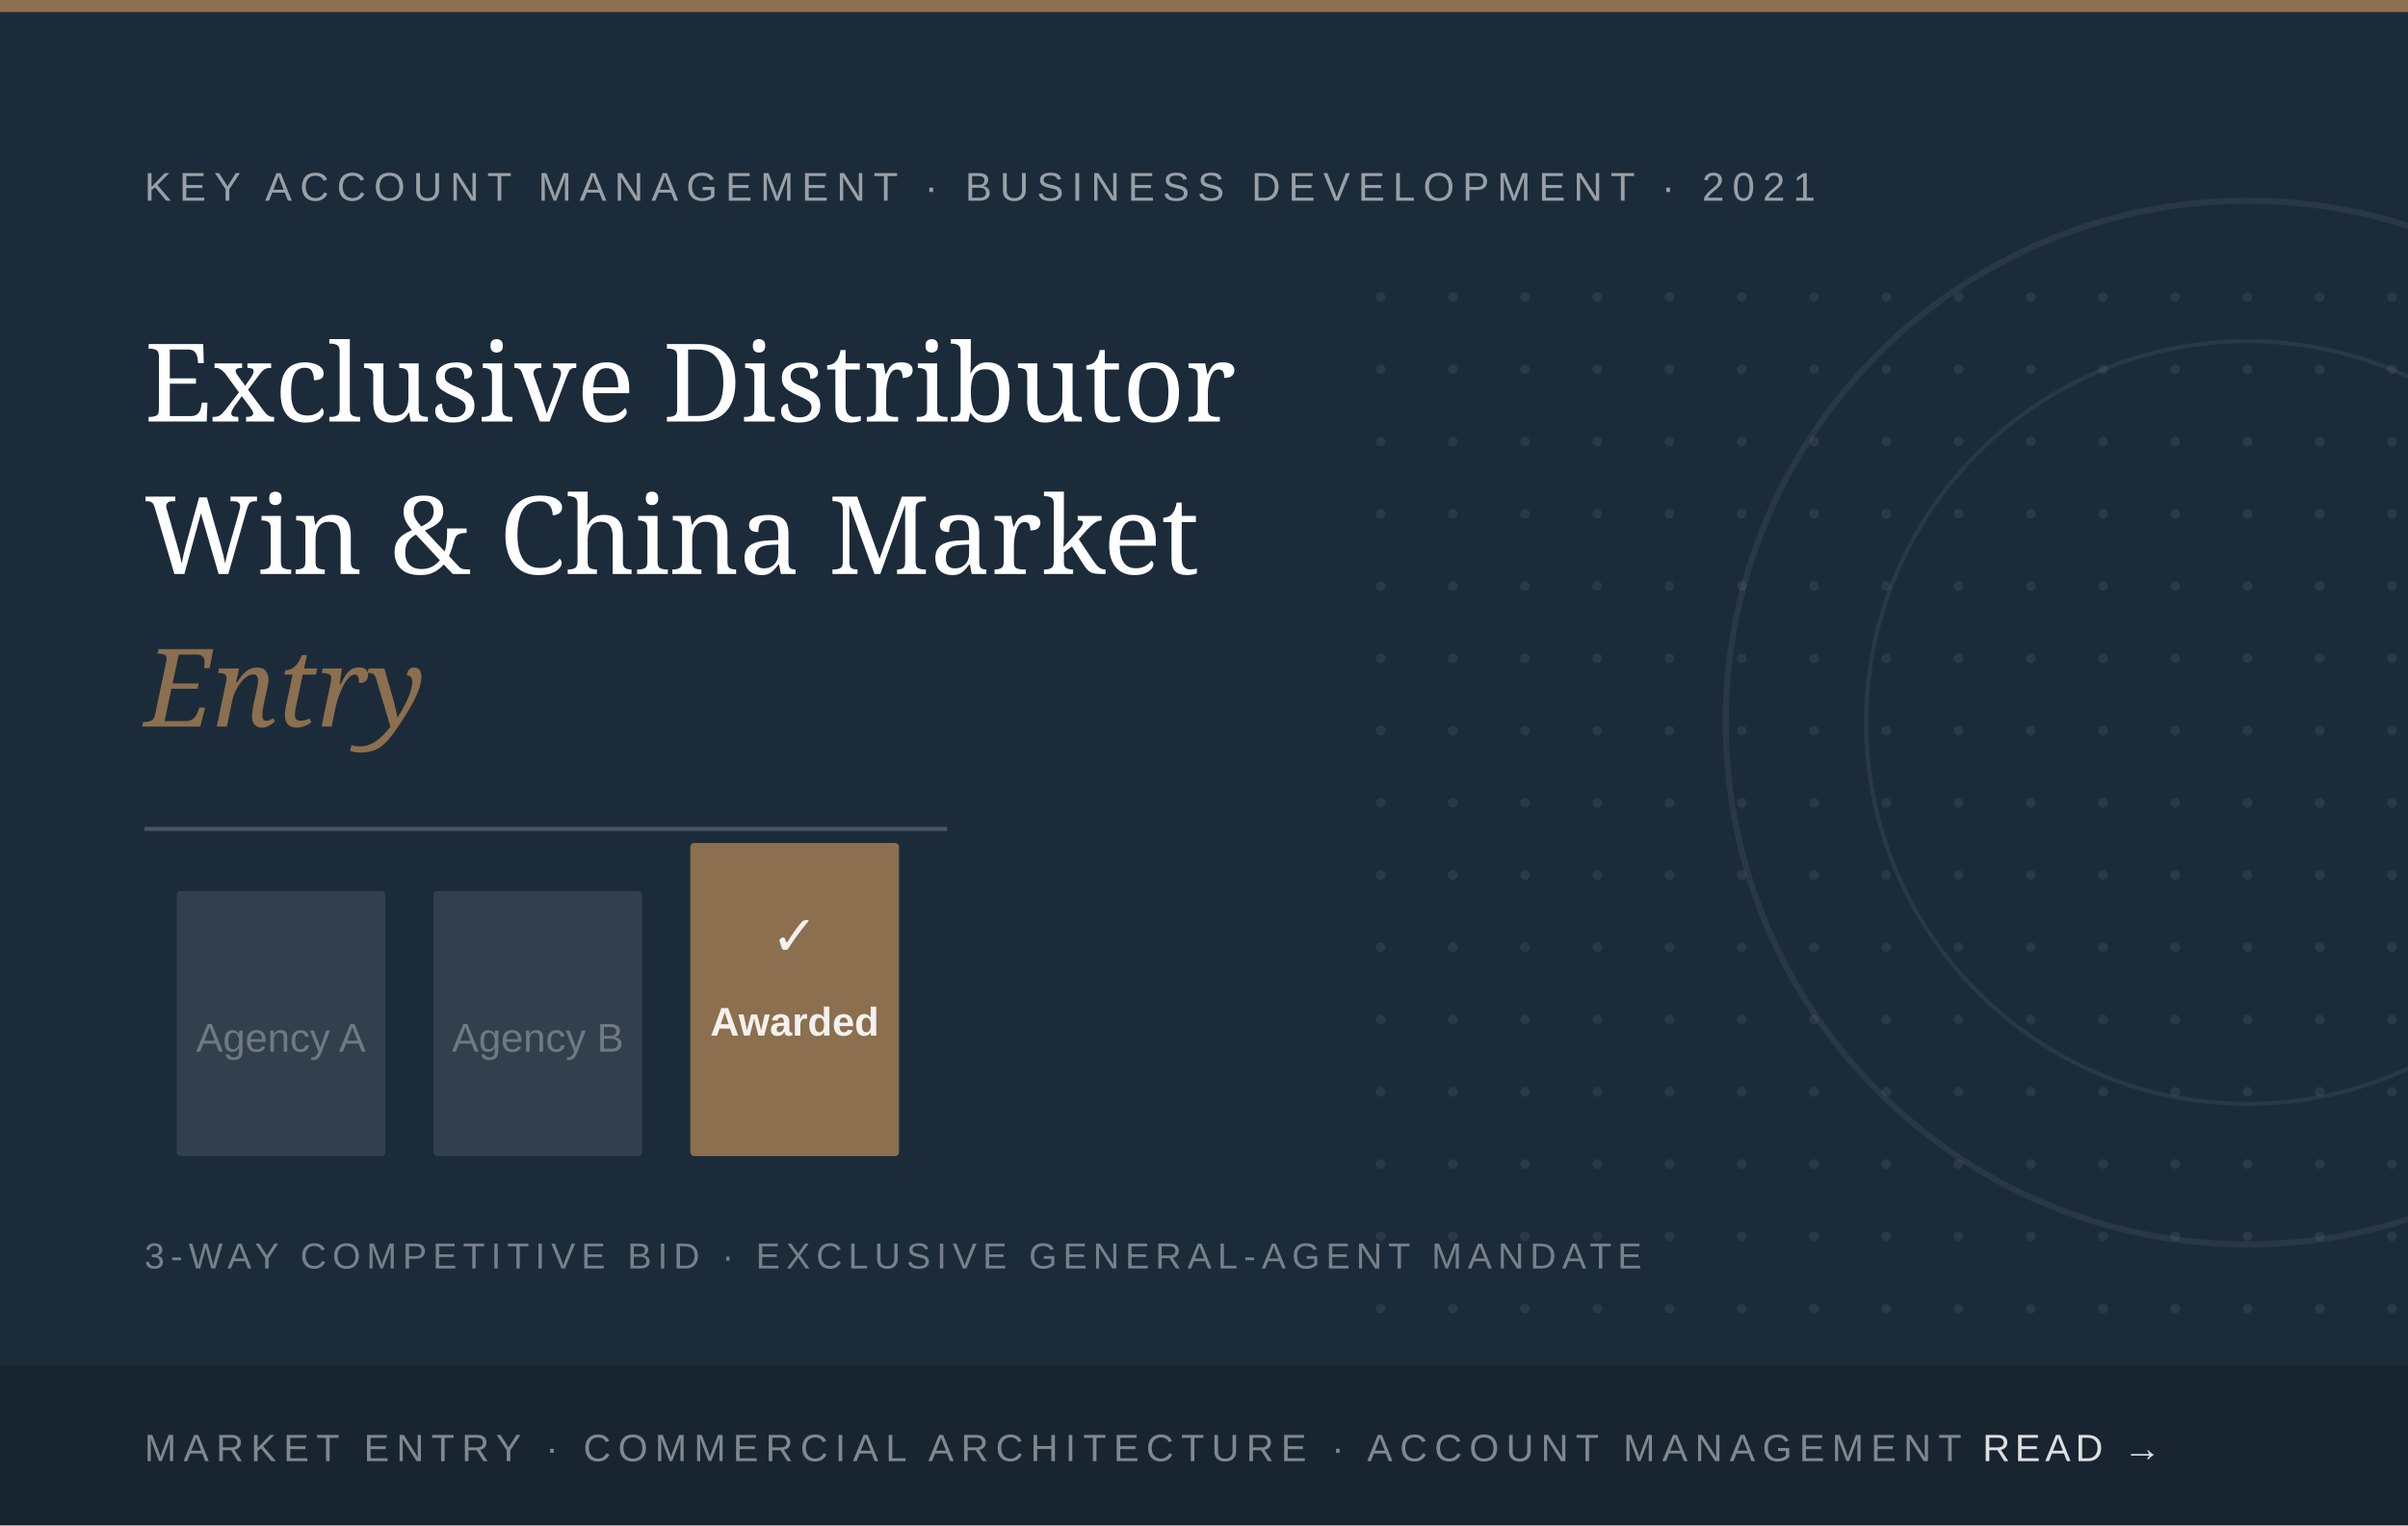
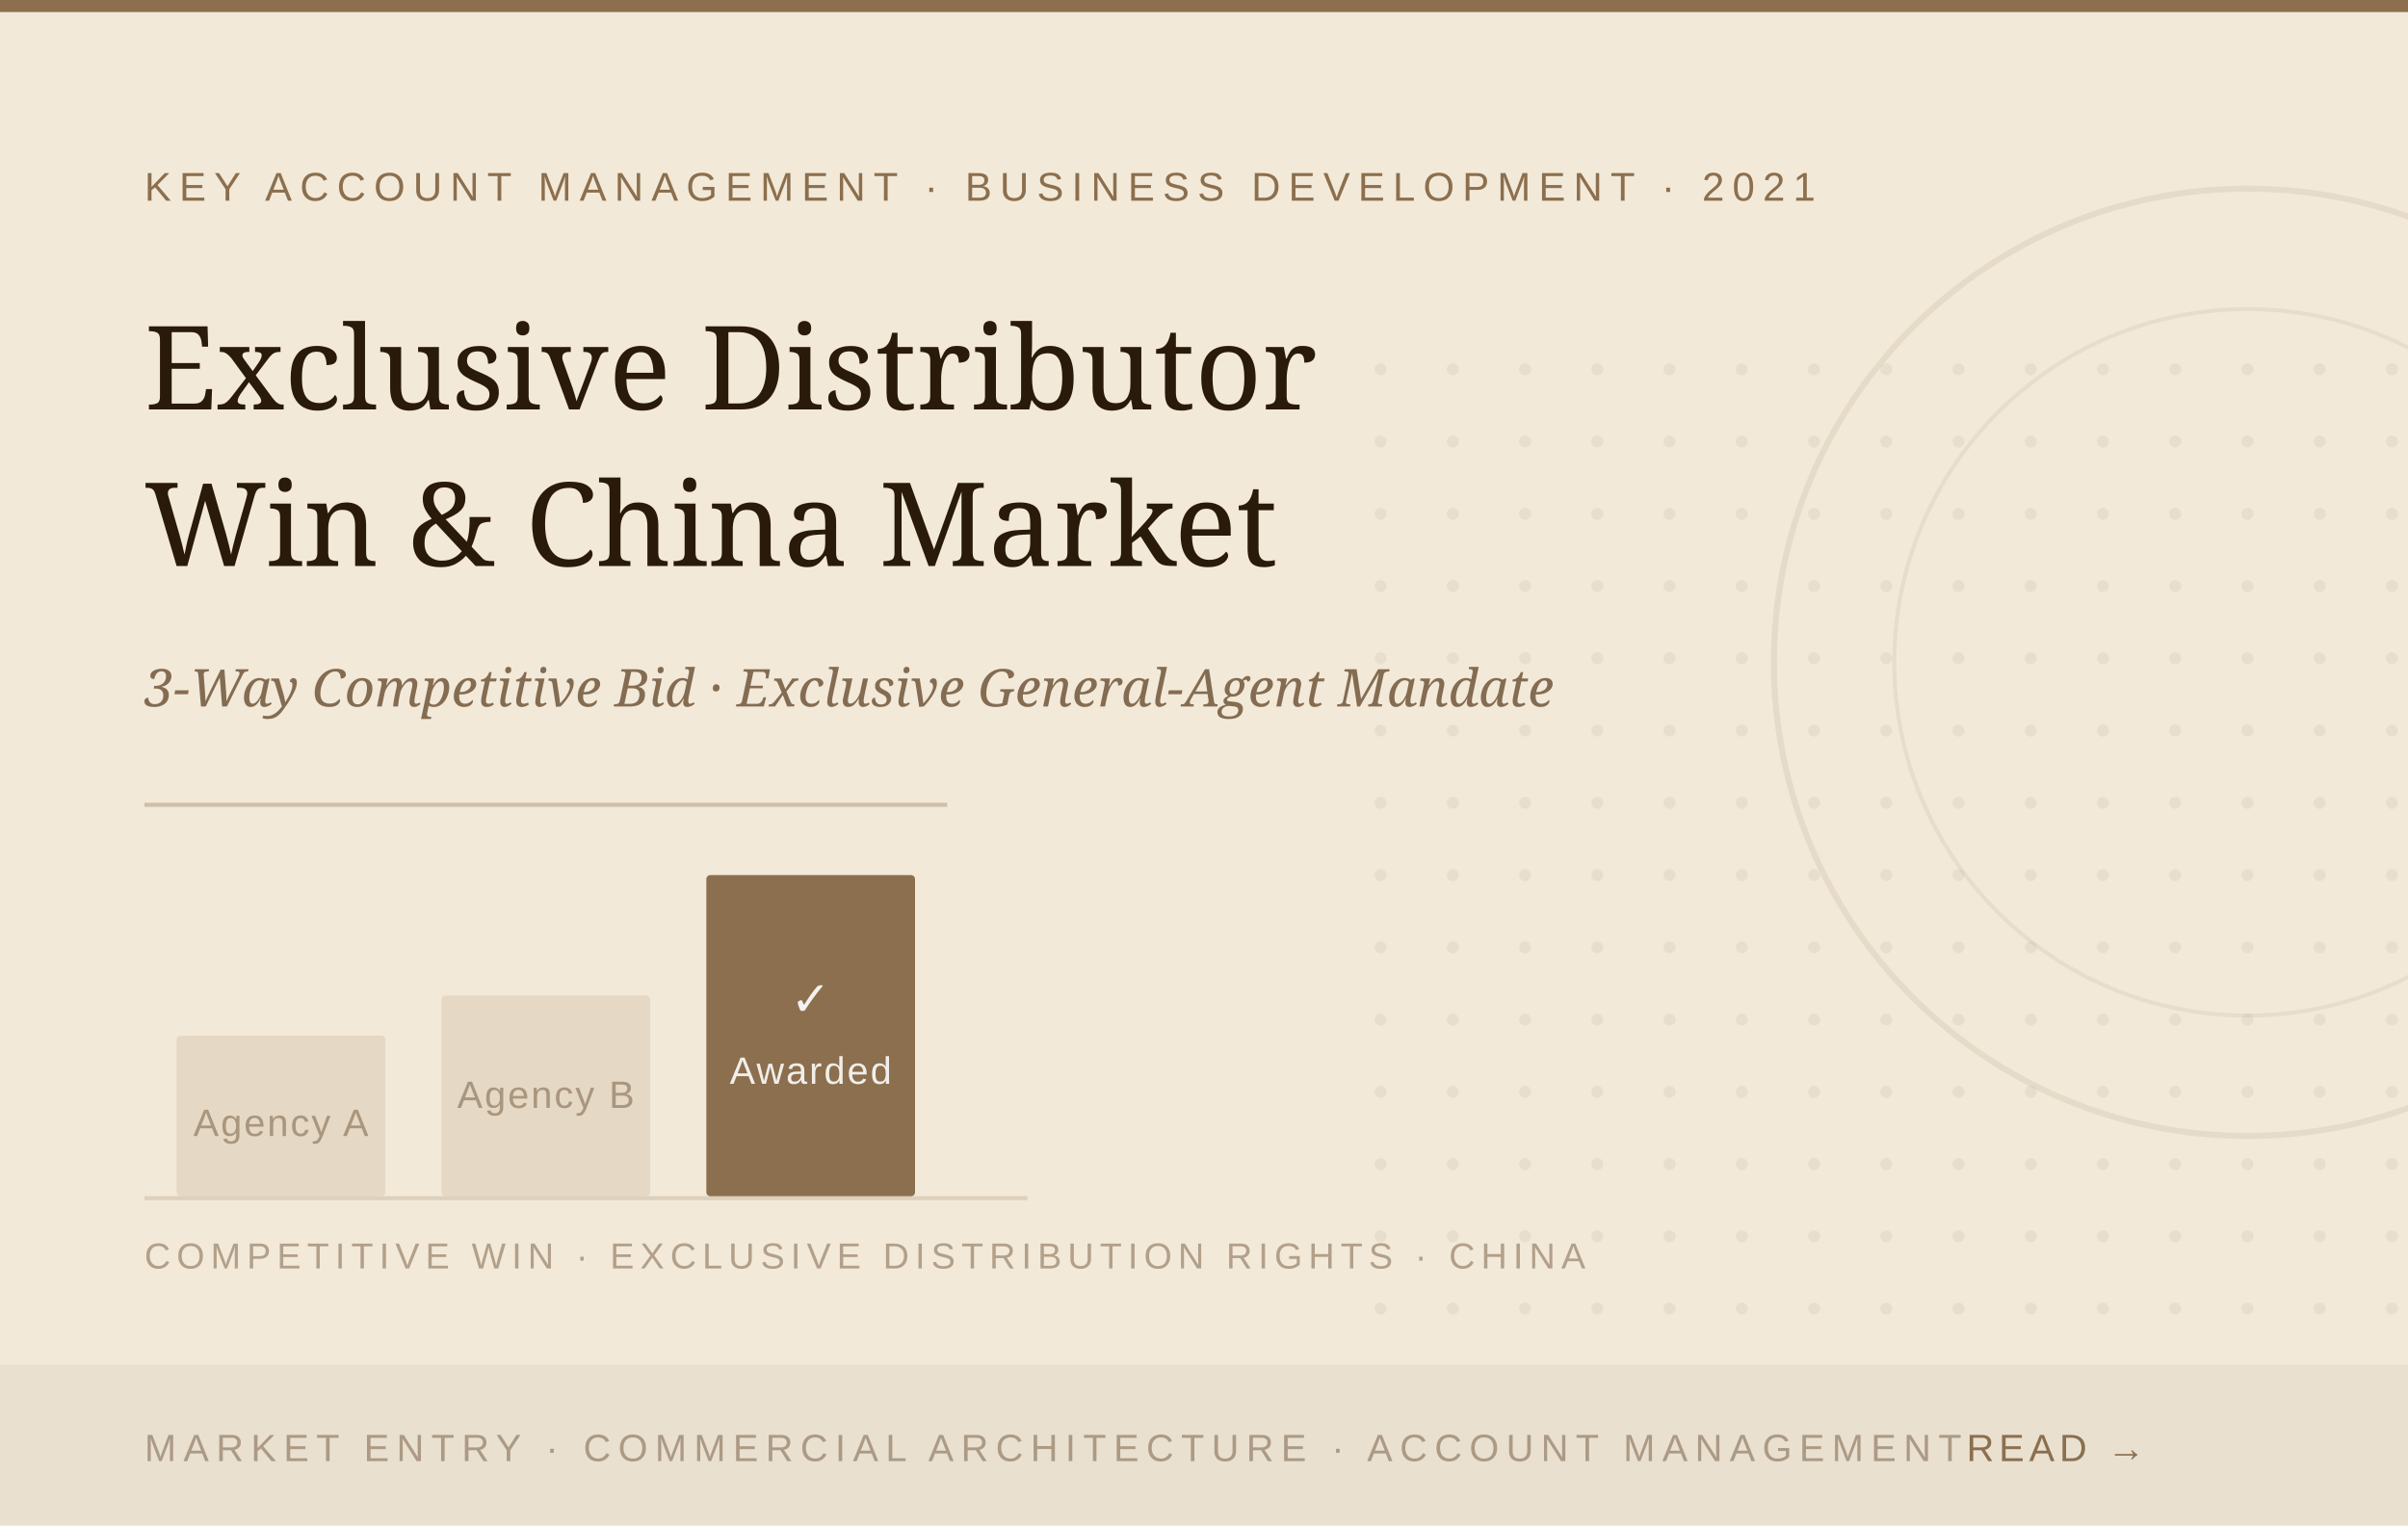
<svg xmlns="http://www.w3.org/2000/svg" viewBox="0 0 600 380" width="600" height="380">
  <defs>
    <pattern id="dots-k" x="0" y="0" width="18" height="18" patternUnits="userSpaceOnUse">
-       <circle cx="2" cy="2" r="1.2" fill="rgba(255,255,255,0.07)" />
+       <circle cx="2" cy="2" r="1.5" fill="rgba(0,0,0,0.05)" />
    </pattern>
    <clipPath id="clip-k">
      <rect x="330" y="40" width="270" height="300" />
    </clipPath>
  </defs>
-   <rect width="600" height="380" fill="#1c2b3a" />
-   <rect x="330" y="60" width="270" height="270" fill="url(#dots-k)" />
-   <circle cx="560" cy="180" r="130" fill="none" stroke="rgba(255,255,255,0.06)" stroke-width="1.5" clip-path="url(#clip-k)" />
-   <circle cx="560" cy="180" r="95" fill="none" stroke="rgba(255,255,255,0.06)" stroke-width="1" clip-path="url(#clip-k)" />
+   <rect width="600" height="380" fill="#F3E9D8" />
+   <rect x="330" y="80" width="270" height="260" fill="url(#dots-k)" />
+   <circle cx="560" cy="165" r="118" fill="none" stroke="rgba(139,111,78,0.12)" stroke-width="1.5" clip-path="url(#clip-k)" />
+   <circle cx="560" cy="165" r="88" fill="none" stroke="rgba(139,111,78,0.10)" stroke-width="1" clip-path="url(#clip-k)" />
  <rect x="0" y="0" width="600" height="3" fill="#8B6F4E" />
-   <text x="36" y="50" font-size="10" fill="rgba(255,255,255,0.55)" font-family="Arial,sans-serif" letter-spacing="2">KEY ACCOUNT MANAGEMENT · BUSINESS DEVELOPMENT · 2021</text>
-   <text x="36" y="105" font-size="27" font-weight="400" fill="#ffffff" font-family="Georgia,serif">Exclusive Distributor</text>
-   <text x="36" y="143" font-size="27" font-weight="400" fill="#ffffff" font-family="Georgia,serif">Win &amp; China Market</text>
-   <text x="36" y="181" font-size="27" font-weight="400" fill="#8B6F4E" font-family="Georgia,serif" font-style="italic">Entry</text>
-   <rect x="36" y="206" width="200" height="1" fill="rgba(255,255,255,0.2)" />
-   <rect x="44" y="222" width="52" height="66" fill="rgba(255,255,255,0.1)" rx="1" />
-   <text x="70" y="262" font-size="10" fill="rgba(255,255,255,0.3)" font-family="Arial,sans-serif" text-anchor="middle">Agency A</text>
-   <rect x="108" y="222" width="52" height="66" fill="rgba(255,255,255,0.1)" rx="1" />
-   <text x="134" y="262" font-size="10" fill="rgba(255,255,255,0.3)" font-family="Arial,sans-serif" text-anchor="middle">Agency B</text>
-   <rect x="172" y="210" width="52" height="78" fill="#8B6F4E" rx="1" />
-   <text x="198" y="258" font-size="10" fill="rgba(255,255,255,0.9)" font-family="Arial,sans-serif" text-anchor="middle" font-weight="bold">Awarded</text>
-   <text x="198" y="238" font-size="14" fill="rgba(255,255,255,0.9)" font-family="Arial,sans-serif" text-anchor="middle">✓</text>
-   <text x="36" y="316" font-size="9" fill="rgba(255,255,255,0.4)" font-family="Arial,sans-serif" letter-spacing="1.5">3-WAY COMPETITIVE BID · EXCLUSIVE GENERAL-AGENT MANDATE</text>
-   <rect x="0" y="340" width="600" height="40" fill="rgba(0,0,0,0.15)" />
-   <text x="36" y="364" font-size="9.5" fill="rgba(255,255,255,0.45)" font-family="Arial,sans-serif" letter-spacing="1.8">MARKET ENTRY · COMMERCIAL ARCHITECTURE · ACCOUNT MANAGEMENT</text>
-   <text x="494" y="364" font-size="9.5" fill="rgba(255,255,255,0.85)" font-family="Arial,sans-serif" letter-spacing="1.2">READ →</text>
+   <text x="36" y="50" font-size="10" fill="#8B6F4E" font-family="Arial,sans-serif" letter-spacing="2">KEY ACCOUNT MANAGEMENT · BUSINESS DEVELOPMENT · 2021</text>
+   <text x="36" y="102" font-size="29" font-weight="400" fill="#2a1a0a" font-family="Georgia,serif">Exclusive Distributor</text>
+   <text x="36" y="141" font-size="29" font-weight="400" fill="#2a1a0a" font-family="Georgia,serif">Win &amp; China Market</text>
+   <text x="36" y="176" font-size="13" fill="rgba(80,50,20,0.68)" font-family="Georgia,serif" font-style="italic">3-Way Competitive Bid · Exclusive General-Agent Mandate</text>
+   <rect x="36" y="200" width="200" height="1" fill="rgba(139,111,78,0.35)" />
+   <rect x="36" y="298" width="220" height="1" fill="rgba(139,111,78,0.2)" />
+   <rect x="44" y="258" width="52" height="40" fill="rgba(139,111,78,0.14)" rx="1" />
+   <text x="70" y="283" font-size="9.5" fill="rgba(80,50,20,0.4)" font-family="Arial,sans-serif" text-anchor="middle" letter-spacing="0.5">Agency A</text>
+   <rect x="110" y="248" width="52" height="50" fill="rgba(139,111,78,0.14)" rx="1" />
+   <text x="136" y="276" font-size="9.5" fill="rgba(80,50,20,0.4)" font-family="Arial,sans-serif" text-anchor="middle" letter-spacing="0.5">Agency B</text>
+   <rect x="176" y="218" width="52" height="80" fill="#8B6F4E" rx="1" />
+   <text x="202" y="253" font-size="12" fill="rgba(255,255,255,0.9)" font-family="Arial,sans-serif" text-anchor="middle">✓</text>
+   <text x="202" y="270" font-size="9.5" fill="rgba(255,255,255,0.88)" font-family="Arial,sans-serif" text-anchor="middle" letter-spacing="0.5">Awarded</text>
+   <text x="36" y="316" font-size="9" fill="rgba(80,50,20,0.4)" font-family="Arial,sans-serif" letter-spacing="1.5">COMPETITIVE WIN · EXCLUSIVE DISTRIBUTION RIGHTS · CHINA</text>
+   <rect x="0" y="340" width="600" height="40" fill="rgba(0,0,0,0.04)" />
+   <text x="36" y="364" font-size="9.5" fill="rgba(80,50,20,0.4)" font-family="Arial,sans-serif" letter-spacing="1.8">MARKET ENTRY · COMMERCIAL ARCHITECTURE · ACCOUNT MANAGEMENT</text>
+   <text x="490" y="364" font-size="9.5" fill="#8B6F4E" font-family="Arial,sans-serif" letter-spacing="1.2">READ →</text>
</svg>
